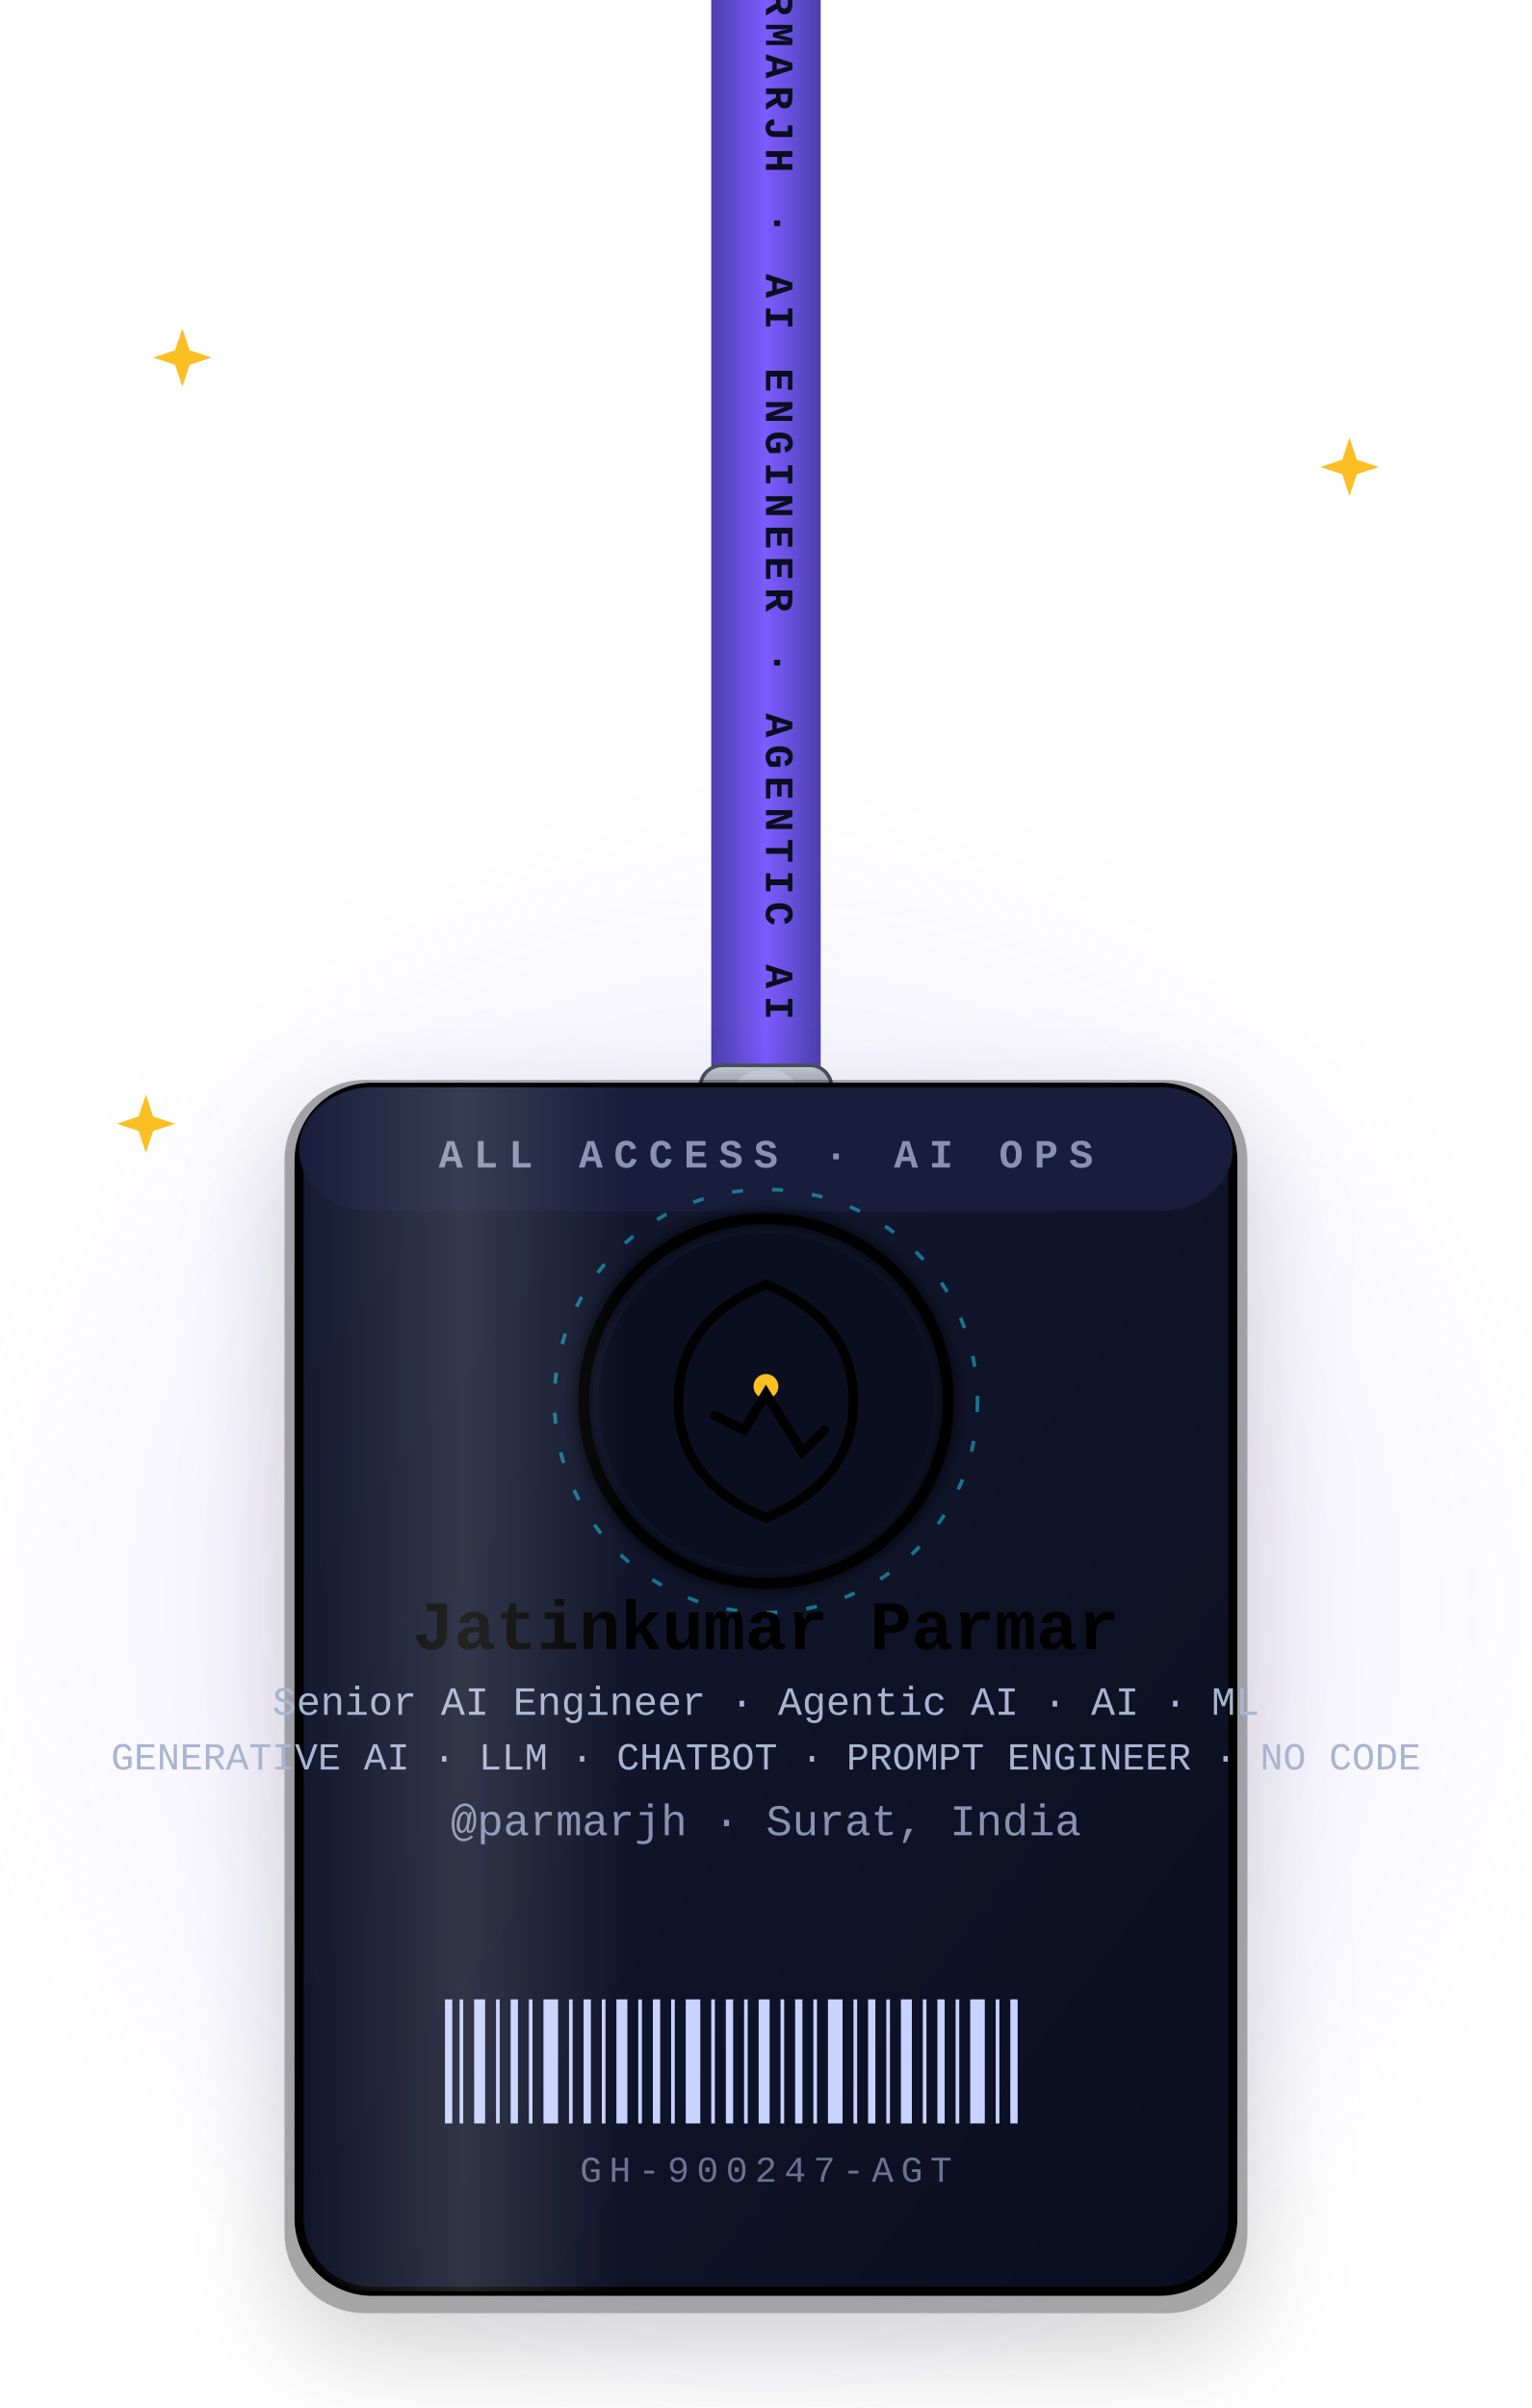
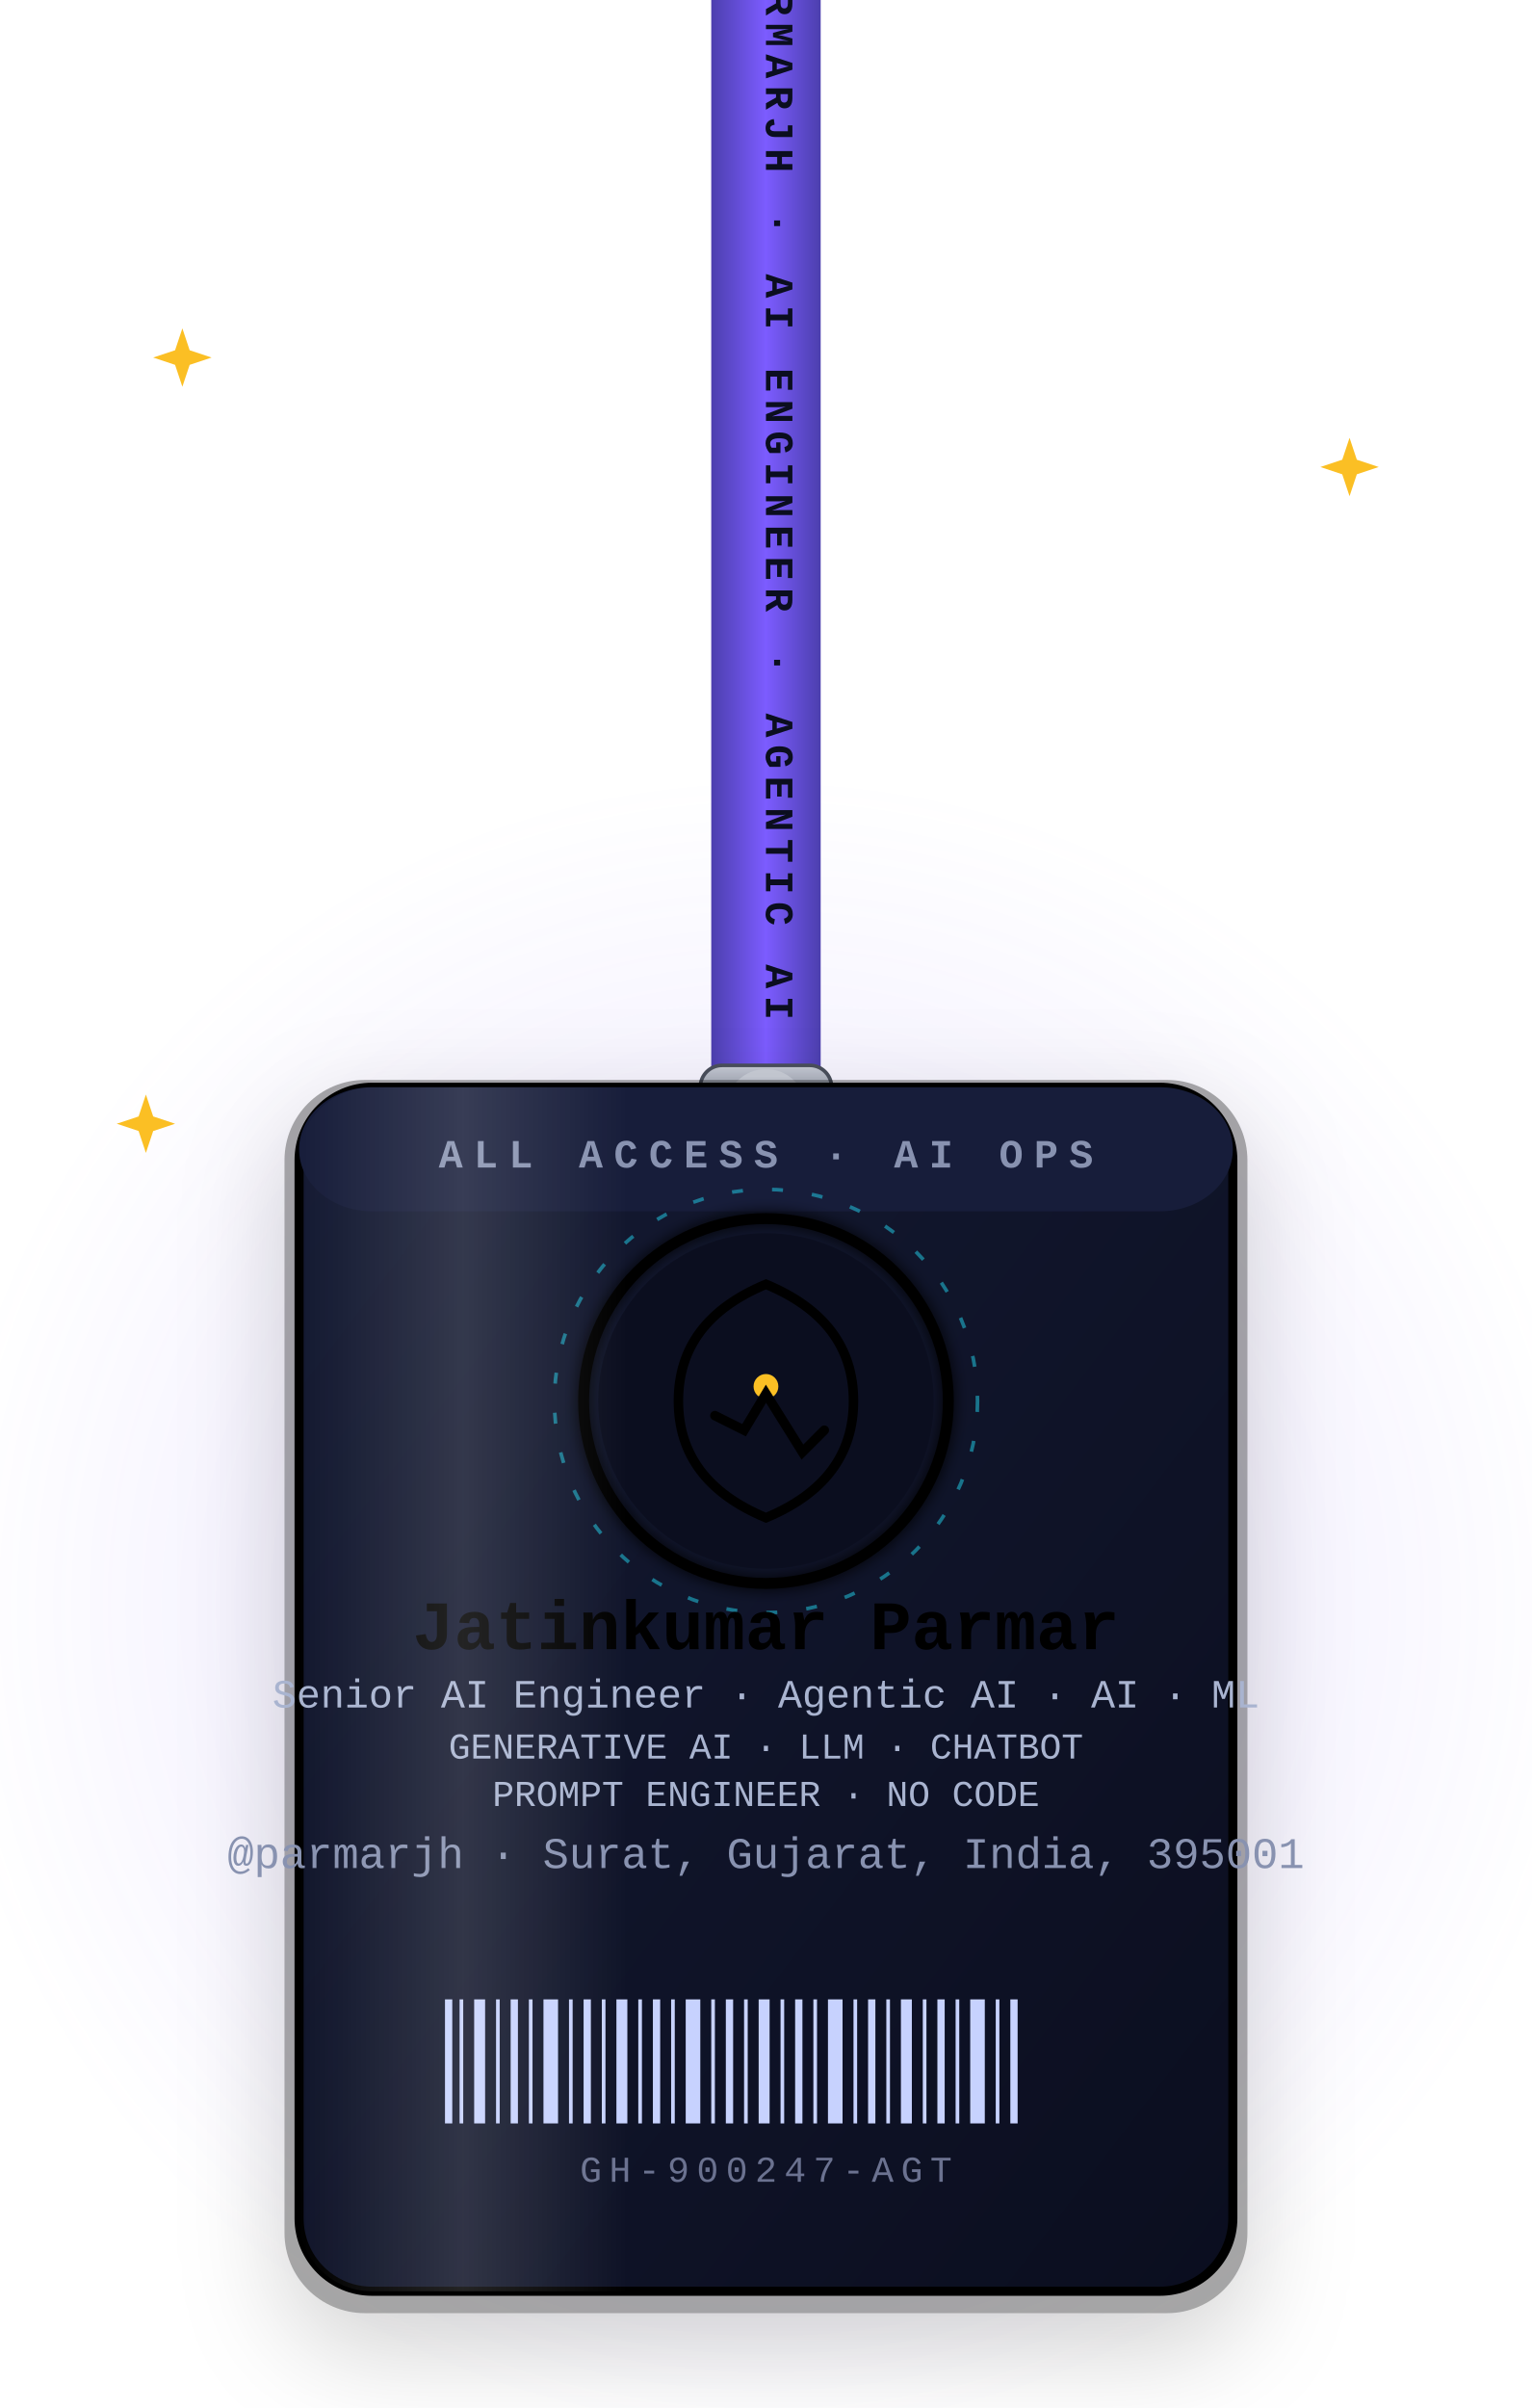
<svg xmlns="http://www.w3.org/2000/svg" viewBox="0 0 420 660" width="420" height="660" role="img" aria-label="Jatinkumar Parmar ID card lanyard">
  <defs>
    <style type="text/css">
text{font-family:'SFMono-Regular',Consolas,'Liberation Mono',Menlo,monospace}
@keyframes settle{0%{transform:rotate(0deg) translateY(-660px)}18%{transform:rotate(0deg) translateY(0)}30%{transform:rotate(12deg)}46%{transform:rotate(-9deg)}62%{transform:rotate(6deg)}78%{transform:rotate(-3.5deg)}92%{transform:rotate(1.5deg)}100%{transform:rotate(0deg)}}
@keyframes sway{0%,100%{transform:rotate(-3deg)}50%{transform:rotate(3deg)}}
@keyframes cardWobble{0%,100%{transform:rotate(1.5deg)}50%{transform:rotate(-1.5deg)}}
@keyframes shine{0%{transform:translateX(-340px) skewX(-18deg)}55%,100%{transform:translateX(420px) skewX(-18deg)}}
@keyframes twinkle{0%,100%{opacity:0;transform:scale(.4)}50%{opacity:1;transform:scale(1)}}
@keyframes pulse{0%,100%{transform:scale(1);opacity:.7}50%{transform:scale(1.2);opacity:1}}
@keyframes fadeIn{from{opacity:0}to{opacity:1}}
@keyframes spin{from{transform:rotate(0deg)}to{transform:rotate(360deg)}}
.settle{transform-origin:210px 6px;animation:settle 3.4s cubic-bezier(.34,1.1,.5,1) forwards}
.sway{transform-origin:210px 6px;animation:sway 4.2s ease-in-out 3.4s infinite}
.wob{transform-origin:210px 300px;animation:cardWobble 4.2s ease-in-out 3.4s infinite}
.shine{animation:shine 4.5s ease-in-out 3.6s infinite}
.tw{transform-box:fill-box;transform-origin:center;animation:twinkle 2.8s ease-in-out infinite}
.pl{transform-box:fill-box;transform-origin:center;animation:pulse 2.6s ease-in-out infinite}
.spin{transform-box:fill-box;transform-origin:center;animation:spin 12s linear infinite}
</style>
    <linearGradient id="strapg" x1="0" y1="0" x2="1" y2="0">
      <stop offset="0%" stop-color="#4c3fae" />
      <stop offset="50%" stop-color="#7c5cff" />
      <stop offset="100%" stop-color="#4c3fae" />
    </linearGradient>
    <linearGradient id="cardg" x1="0" y1="0" x2="1" y2="1">
      <stop offset="0%" stop-color="#141a33" />
      <stop offset="100%" stop-color="#0b0e1f" />
    </linearGradient>
    <linearGradient id="cardborder" x1="0" y1="0" x2="1" y2="1">
      <stop offset="0%">
        <animate attributeName="stop-color" values="#22d3ee;#7c5cff;#fbbf24;#22d3ee" dur="6s" repeatCount="indefinite" />
      </stop>
      <stop offset="100%">
        <animate attributeName="stop-color" values="#fbbf24;#22d3ee;#7c5cff;#fbbf24" dur="6s" repeatCount="indefinite" />
      </stop>
    </linearGradient>
    <linearGradient id="metal" x1="0" y1="0" x2="0" y2="1">
      <stop offset="0%" stop-color="#c8ccd6" />
      <stop offset="45%" stop-color="#8a90a0" />
      <stop offset="55%" stop-color="#6a7080" />
      <stop offset="100%" stop-color="#9aa0b0" />
    </linearGradient>
    <linearGradient id="shineg" x1="0" y1="0" x2="1" y2="0">
      <stop offset="0%" stop-color="#fff" stop-opacity="0" />
      <stop offset="50%" stop-color="#fff" stop-opacity=".14" />
      <stop offset="100%" stop-color="#fff" stop-opacity="0" />
    </linearGradient>
    <linearGradient id="nameg2" x1="0" y1="0" x2="1" y2="0">
      <stop offset="0%">
        <animate attributeName="stop-color" values="#22d3ee;#7c5cff;#22d3ee" dur="5s" repeatCount="indefinite" />
      </stop>
      <stop offset="100%">
        <animate attributeName="stop-color" values="#7c5cff;#22d3ee;#7c5cff" dur="5s" repeatCount="indefinite" />
      </stop>
    </linearGradient>
    <radialGradient id="lglow">
      <stop offset="0%" stop-color="#7c5cff" stop-opacity=".18" />
      <stop offset="100%" stop-color="#7c5cff" stop-opacity="0" />
    </radialGradient>
    <filter id="glow2">
      <feGaussianBlur stdDeviation="2" result="b" />
      <feMerge>
        <feMergeNode in="b" />
        <feMergeNode in="SourceGraphic" />
      </feMerge>
    </filter>
    <filter id="cardShadow" x="-30%" y="-30%" width="160%" height="160%">
      <feDropShadow dx="0" dy="10" stdDeviation="14" flood-color="#000" flood-opacity=".5" />
    </filter>
    <clipPath id="cardclip">
      <rect x="82" y="298" width="256" height="330" rx="20" />
    </clipPath>
    <clipPath id="avatarclip">
      <circle cx="210" cy="384" r="46" />
    </clipPath>
  </defs>
  <circle cx="210" cy="440" r="230" fill="url(#lglow)">
    <animate attributeName="r" values="230;250;230" dur="5s" repeatCount="indefinite" />
  </circle>
  <g fill="#fbbf24">
    <path class="tw" style="animation-delay:.4s" d="M50,90 l2,6 6,2 -6,2 -2,6 -2,-6 -6,-2 6,-2 z" />
    <path class="tw" style="animation-delay:1.2s" d="M370,120 l2,6 6,2 -6,2 -2,6 -2,-6 -6,-2 6,-2 z" />
    <path class="tw" style="animation-delay:.8s" d="M40,300 l2,6 6,2 -6,2 -2,6 -2,-6 -6,-2 6,-2 z" />
  </g>
  <g class="settle">
    <g class="sway">
      <path d="M195,-40 L195,300 L225,300 L225,-40 Z" fill="url(#strapg)" />
      <text x="210" y="130" font-size="11" font-weight="700" fill="#0b0e1f" text-anchor="middle" transform="rotate(90,210,130)" letter-spacing="2">PARMARJH · AI ENGINEER · AGENTIC AI </text>
      <rect x="192" y="292" width="36" height="20" rx="6" fill="url(#metal)" stroke="#4a4f5c" />
      <circle cx="210" cy="304" r="9" fill="none" stroke="url(#metal)" stroke-width="4" />
      <g class="wob">
        <rect x="78" y="296" width="264" height="338" rx="22" fill="#000" opacity=".35" filter="url(#cardShadow)" />
        <rect x="82" y="298" width="256" height="330" rx="20" fill="url(#cardg)" stroke="url(#cardborder)" stroke-width="2.5" />
        <rect x="82" y="298" width="256" height="34" rx="20" fill="#171d3a" />
        <text x="210" y="320" text-anchor="middle" font-size="11" font-weight="700" fill="#8892b0" letter-spacing="3">ALL ACCESS · AI OPS </text>
        <circle cx="210" cy="384" r="50" fill="none" stroke="url(#ringg2)" stroke-width="3" filter="url(#glow2)" />
        <circle class="spin" cx="210" cy="384" r="58" fill="none" stroke="#22d3ee" stroke-width="1" stroke-dasharray="3 8" opacity=".5" />
        <linearGradient id="ringg2" x1="0" y1="0" x2="1" y2="1">
          <stop offset="0%">
            <animate attributeName="stop-color" values="#22d3ee;#7c5cff;#fbbf24;#22d3ee" dur="6s" repeatCount="indefinite" />
          </stop>
          <stop offset="100%">
            <animate attributeName="stop-color" values="#fbbf24;#22d3ee;#7c5cff;#fbbf24" dur="6s" repeatCount="indefinite" />
          </stop>
        </linearGradient>
        <g clip-path="url(#avatarclip)">
          <rect x="164" y="338" width="92" height="92" fill="#0b0e1f" />
          <g class="pl" fill="none" stroke="url(#ringg2)" stroke-width="2.6" stroke-linecap="round">
            <path d="M210,352 Q234,362 234,384 Q234,406 210,416 Q186,406 186,384 Q186,362 210,352 Z" />
            <circle cx="210" cy="380" r="3.4" fill="#fbbf24" stroke="none" />
            <path d="M196,388 L204,392 L210,382 L220,398 L226,392" />
          </g>
        </g>
        <text x="210" y="452" text-anchor="middle" font-size="19" font-weight="800" fill="url(#nameg2)">Jatinkumar Parmar</text>
-         <text x="210" y="470" text-anchor="middle" font-size="11" fill="#a9b4d0">Senior AI Engineer · Agentic AI · AI · ML</text>
-         <text x="210" y="485" text-anchor="middle" font-size="10.5" fill="#a9b4d0">GENERATIVE AI · LLM · CHATBOT · PROMPT ENGINEER · NO CODE</text>
-         <text x="210" y="503" text-anchor="middle" font-size="12" fill="#8892b0">@parmarjh · Surat, India</text>
+         <text x="210" y="468" text-anchor="middle" font-size="11" fill="#a9b4d0">Senior AI Engineer · Agentic AI · AI · ML</text>
+         <text x="210" y="482" text-anchor="middle" font-size="10" fill="#a9b4d0">GENERATIVE AI · LLM · CHATBOT</text>
+         <text x="210" y="495" text-anchor="middle" font-size="10" fill="#a9b4d0">PROMPT ENGINEER · NO CODE</text>
+         <text x="210" y="512" text-anchor="middle" font-size="12" fill="#8892b0">@parmarjh · Surat, Gujarat, India, 395001</text>
        <g transform="translate(122,548)" fill="#c7d2fe">
          <rect x="0" y="0" width="2" height="34" />
          <rect x="4" y="0" width="1" height="34" />
          <rect x="8" y="0" width="3" height="34" />
          <rect x="14" y="0" width="1" height="34" />
          <rect x="18" y="0" width="2" height="34" />
          <rect x="23" y="0" width="1" height="34" />
          <rect x="27" y="0" width="4" height="34" />
          <rect x="34" y="0" width="1" height="34" />
          <rect x="38" y="0" width="2" height="34" />
          <rect x="43" y="0" width="1" height="34" />
          <rect x="47" y="0" width="3" height="34" />
          <rect x="53" y="0" width="1" height="34" />
          <rect x="57" y="0" width="2" height="34" />
          <rect x="62" y="0" width="1" height="34" />
          <rect x="66" y="0" width="4" height="34" />
          <rect x="73" y="0" width="1" height="34" />
          <rect x="77" y="0" width="2" height="34" />
          <rect x="82" y="0" width="1" height="34" />
          <rect x="86" y="0" width="3" height="34" />
          <rect x="92" y="0" width="1" height="34" />
          <rect x="96" y="0" width="2" height="34" />
          <rect x="101" y="0" width="1" height="34" />
          <rect x="105" y="0" width="4" height="34" />
          <rect x="112" y="0" width="1" height="34" />
          <rect x="116" y="0" width="2" height="34" />
          <rect x="121" y="0" width="1" height="34" />
          <rect x="125" y="0" width="3" height="34" />
          <rect x="131" y="0" width="1" height="34" />
          <rect x="135" y="0" width="2" height="34" />
          <rect x="140" y="0" width="1" height="34" />
          <rect x="144" y="0" width="4" height="34" />
          <rect x="151" y="0" width="1" height="34" />
          <rect x="155" y="0" width="2" height="34" />
        </g>
        <text x="210" y="598" text-anchor="middle" font-size="10" fill="#6b7290" letter-spacing="2">GH-900247-AGT</text>
        <g clip-path="url(#cardclip)">
          <rect class="shine" x="82" y="298" width="90" height="330" fill="url(#shineg)" />
        </g>
      </g>
    </g>
  </g>
</svg>
